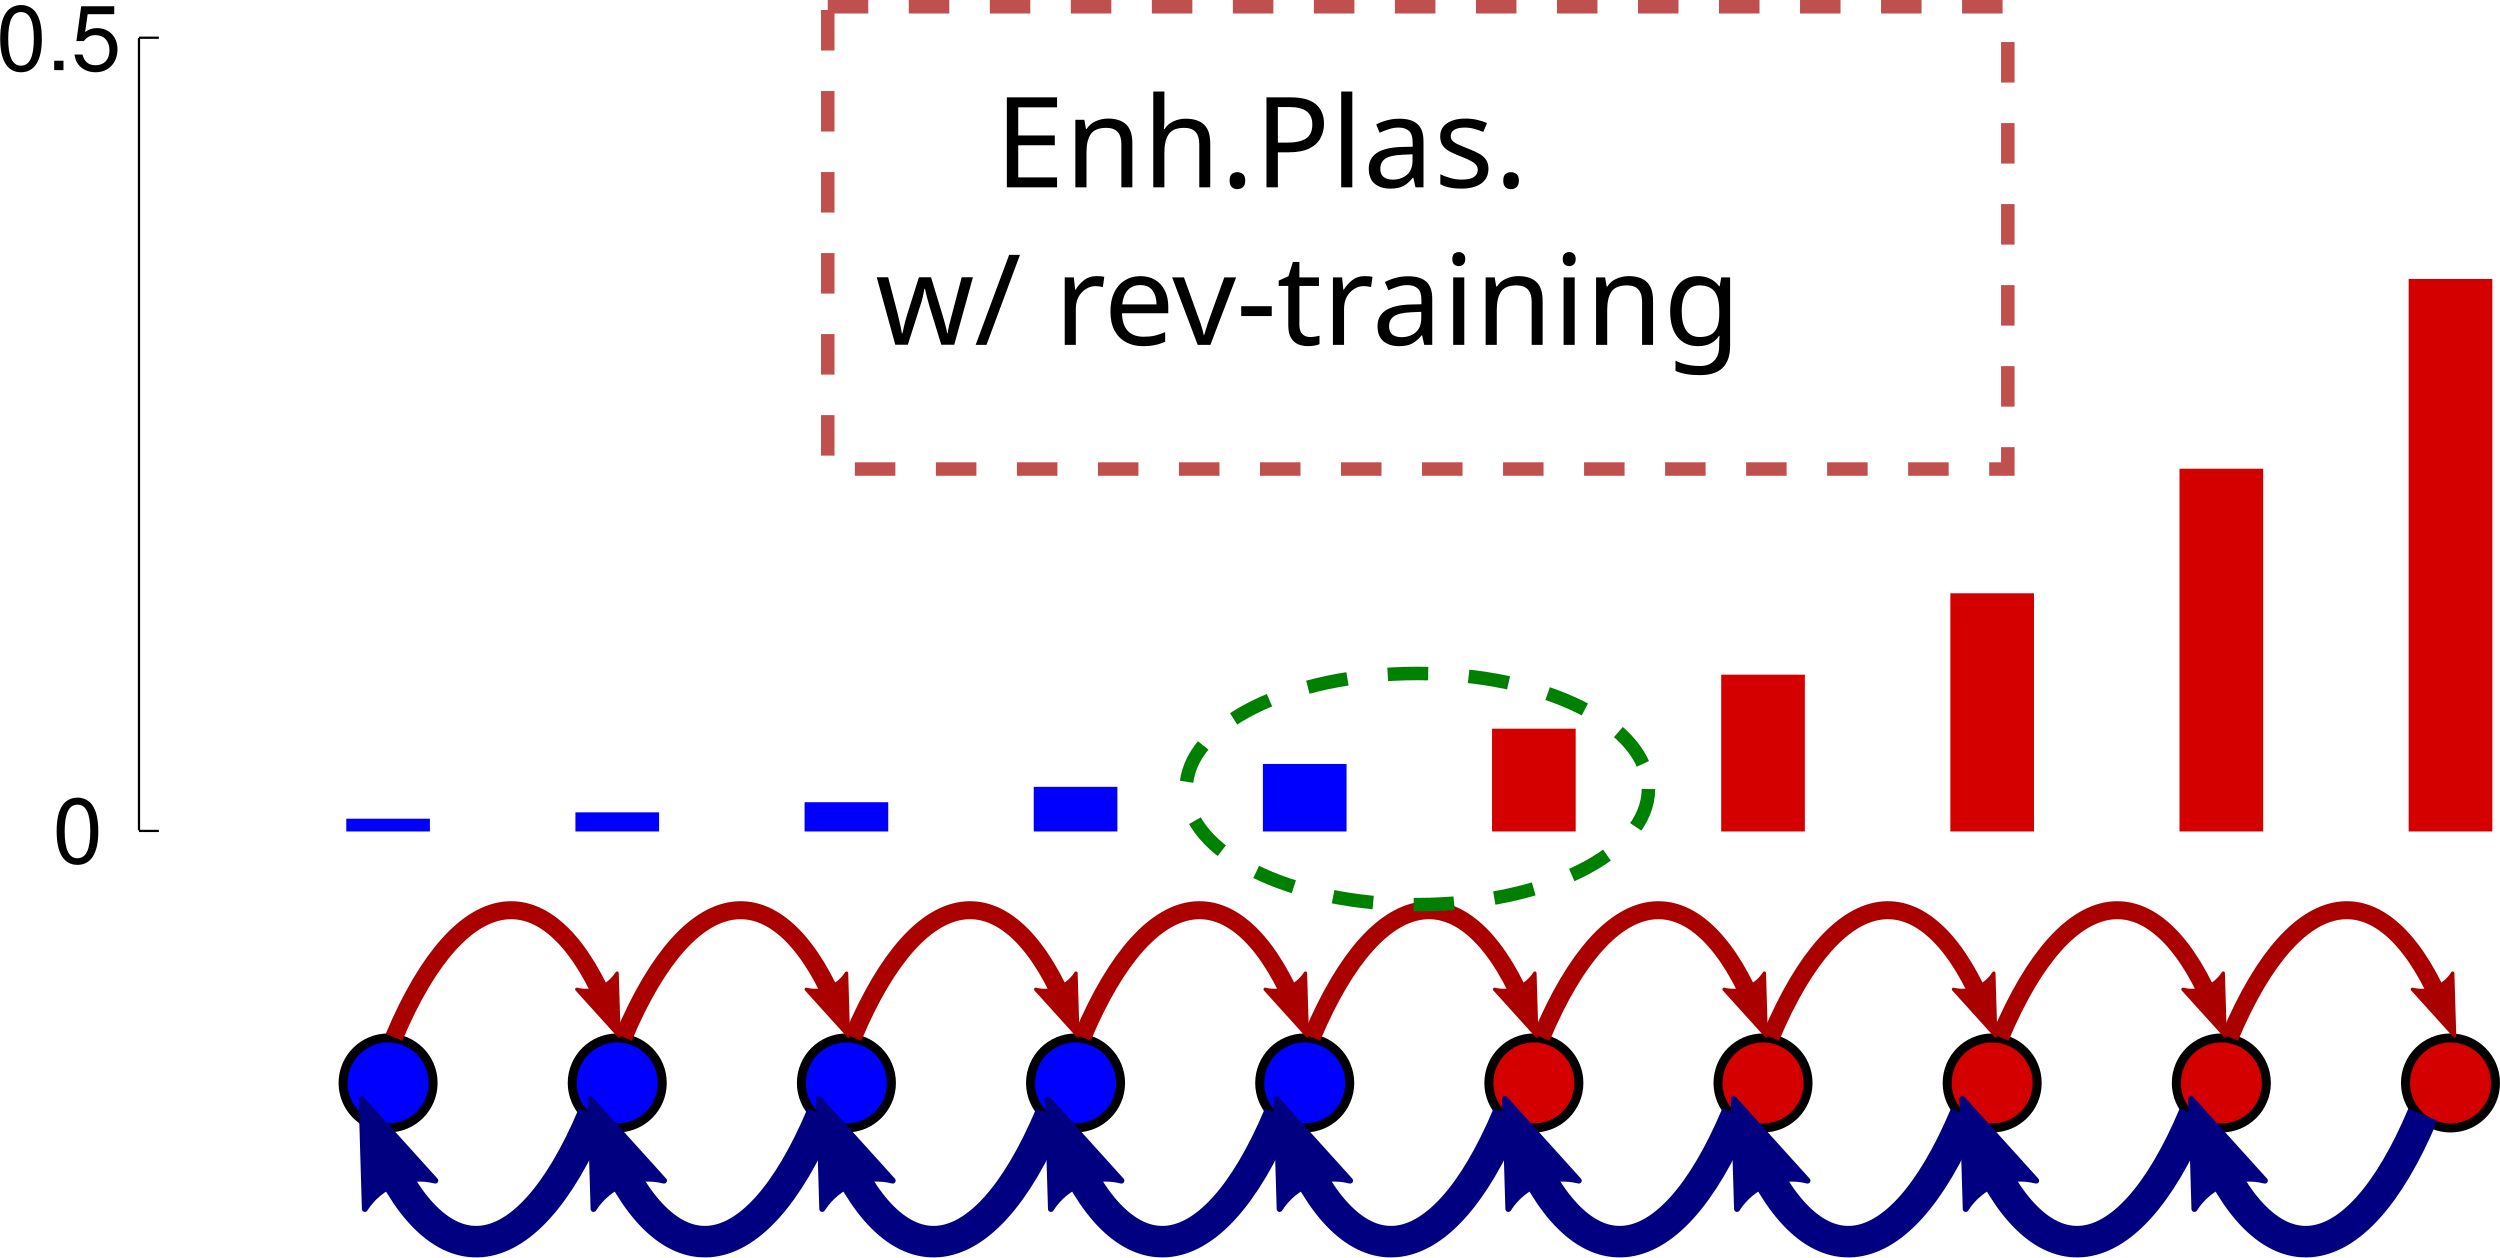
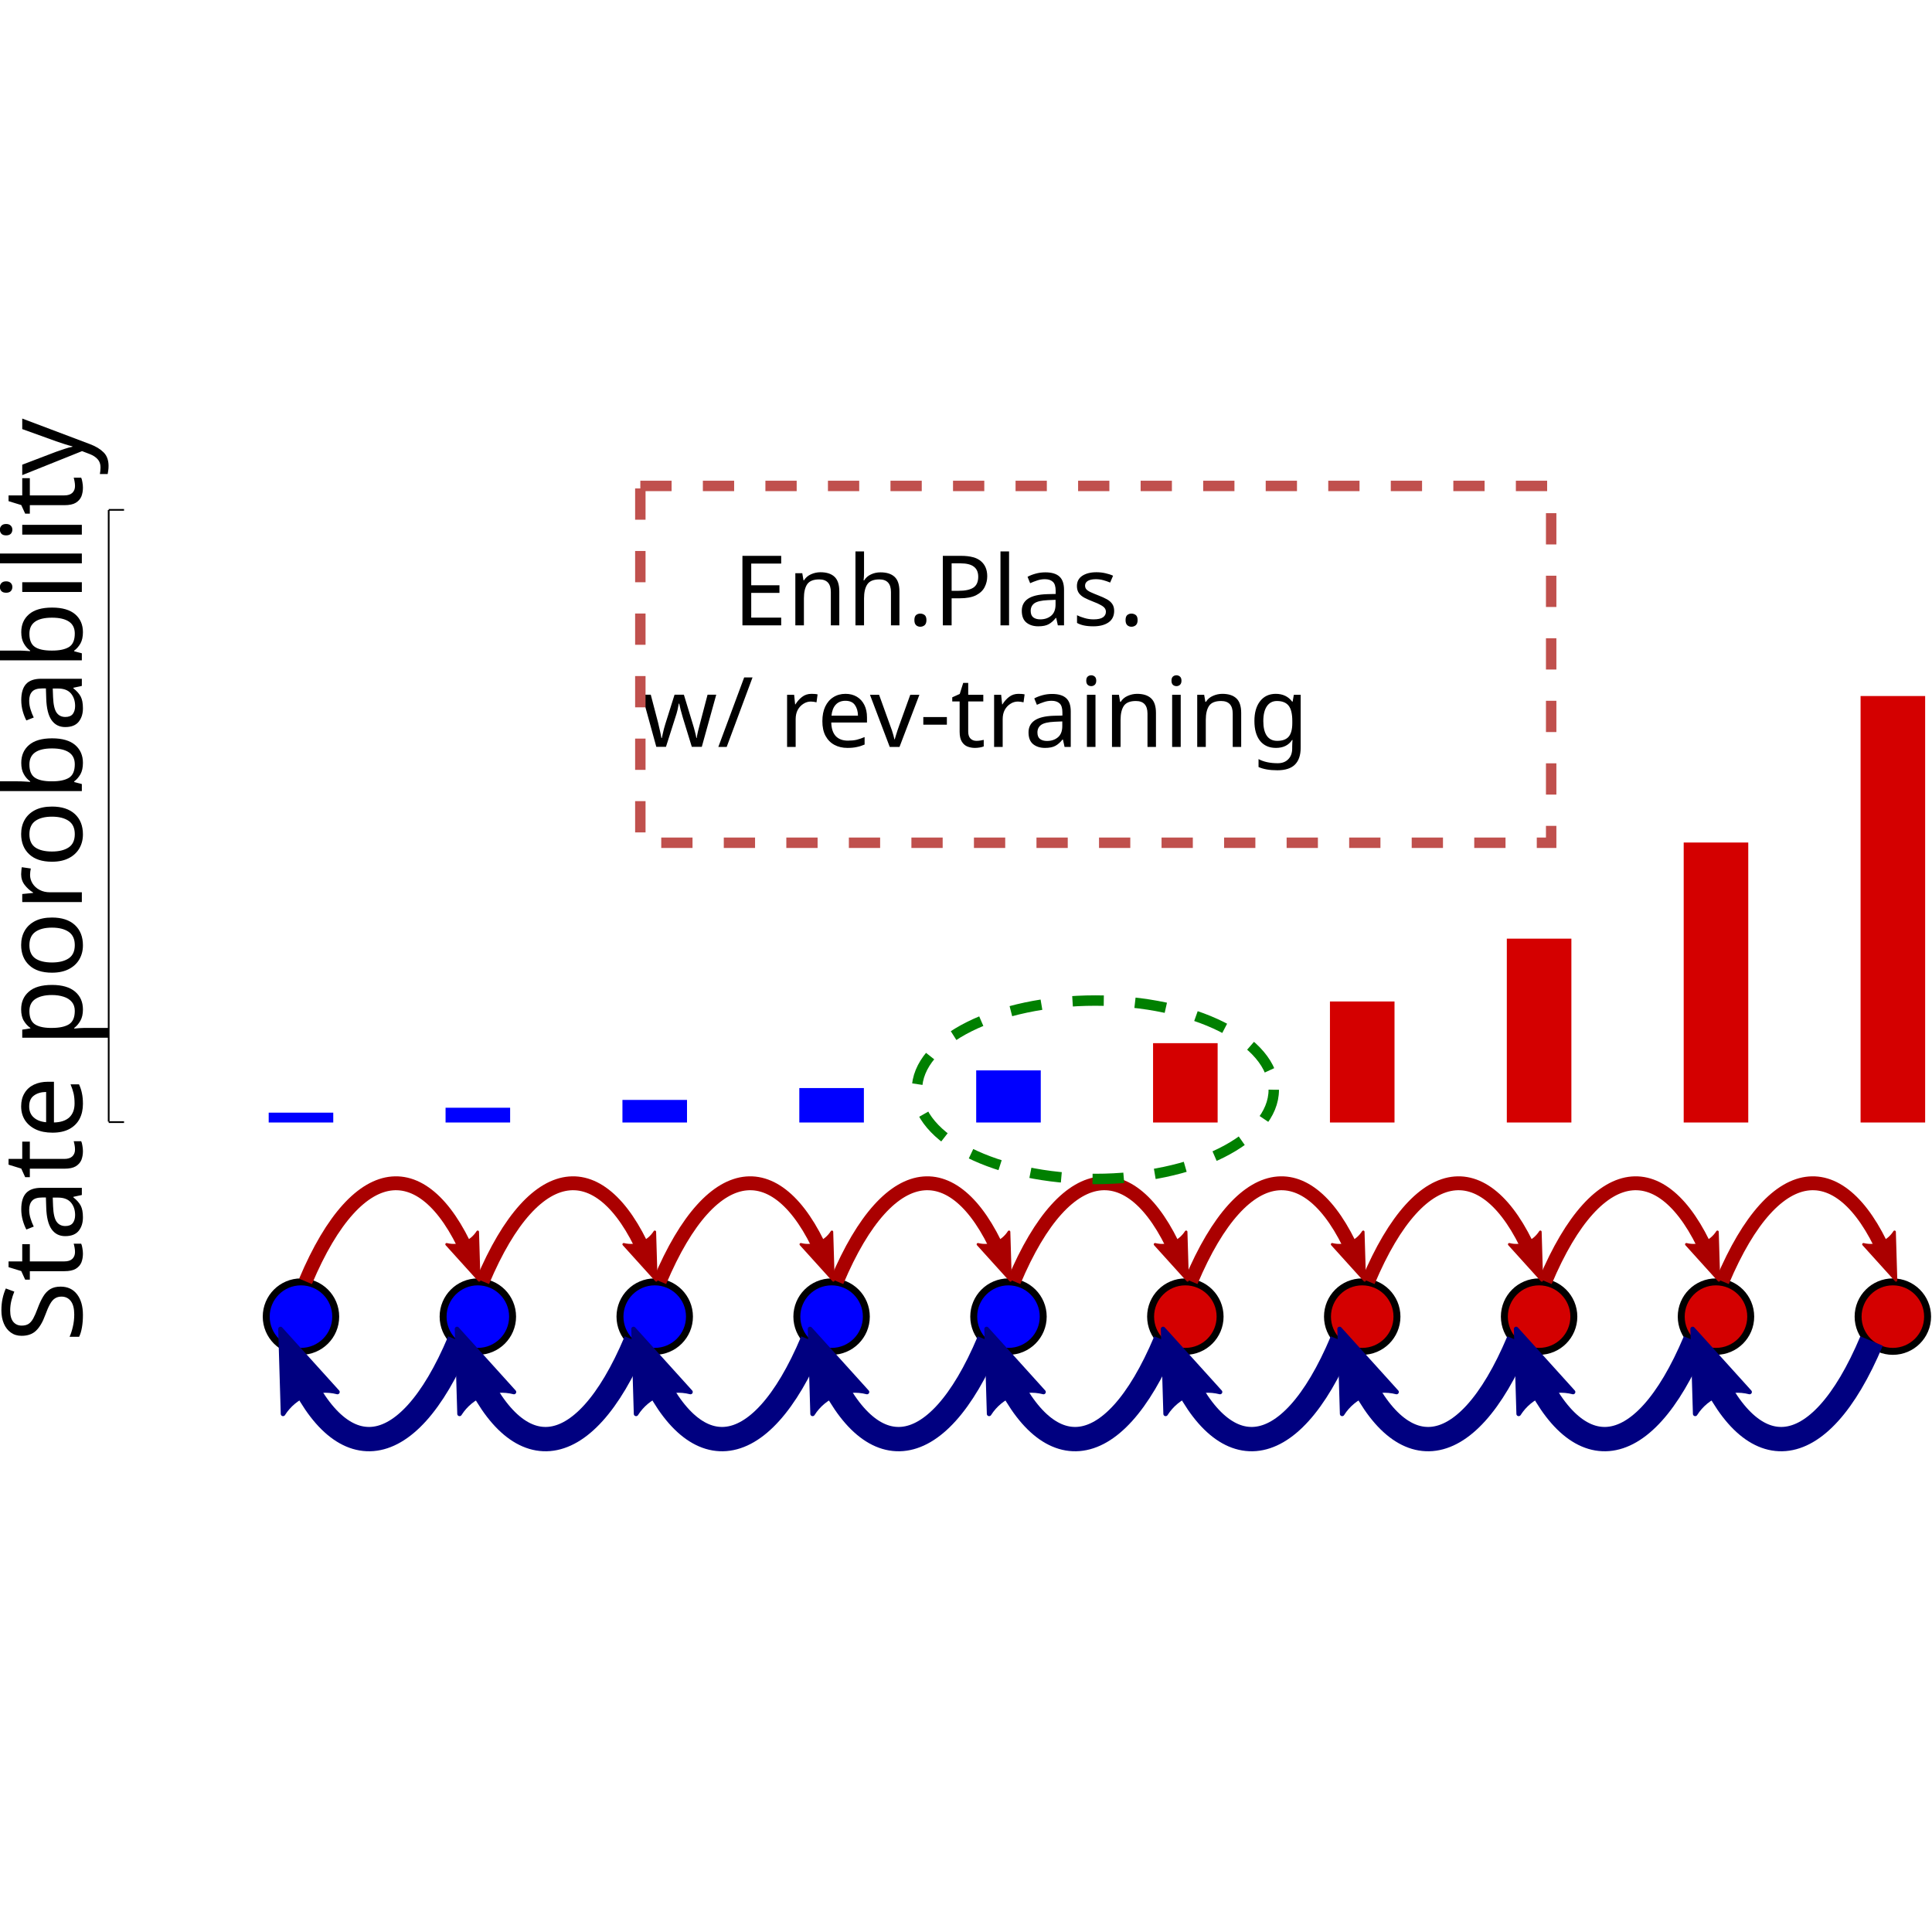
- <svg xmlns="http://www.w3.org/2000/svg" width="277.7" height="139.674" id="svg2" version="1.1">
+ <svg xmlns="http://www.w3.org/2000/svg" width="278.038" height="278.038" id="svg2" version="1.1">
  <defs id="defs4">
    <marker orient="auto" refY="0" refX="0" id="Arrow2Send" style="overflow:visible">
      <path id="path4544" style="font-size:12px;fill-rule:evenodd;stroke-width:0.625;stroke-linejoin:round" d="M 8.719,4.034 -2.207,0.016 8.719,-4.002 c -1.745,2.372 -1.735,5.617 -6e-7,8.035 z" transform="matrix(-0.3,0,0,-0.3,0.69,0)" />
    </marker>
    <marker orient="auto" refY="0" refX="0" id="Arrow2Sstart" style="overflow:visible">
      <path id="path4541" style="font-size:12px;fill-rule:evenodd;stroke-width:0.625;stroke-linejoin:round" d="M 8.719,4.034 -2.207,0.016 8.719,-4.002 c -1.745,2.372 -1.735,5.617 -6e-7,8.035 z" transform="matrix(0.3,0,0,0.3,-0.69,0)" />
    </marker>
    <marker orient="auto" refY="0" refX="0" id="Arrow2Send-4" style="overflow:visible">
      <path id="path4544-5" style="font-size:12px;fill-rule:evenodd;stroke-width:0.625;stroke-linejoin:round" d="M 8.719,4.034 -2.207,0.016 8.719,-4.002 c -1.745,2.372 -1.735,5.617 -6e-7,8.035 z" transform="matrix(-0.3,0,0,-0.3,0.69,0)" />
    </marker>
    <marker orient="auto" refY="0" refX="0" id="Arrow2Send-3" style="overflow:visible">
      <path id="path4544-52" style="font-size:12px;fill-rule:evenodd;stroke-width:0.625;stroke-linejoin:round" d="M 8.719,4.034 -2.207,0.016 8.719,-4.002 c -1.745,2.372 -1.735,5.617 -6e-7,8.035 z" transform="matrix(-0.3,0,0,-0.3,0.69,0)" />
    </marker>
    <marker orient="auto" refY="0" refX="0" id="Arrow2Send-9" style="overflow:visible">
      <path id="path4544-4" style="font-size:12px;fill-rule:evenodd;stroke-width:0.625;stroke-linejoin:round" d="M 8.719,4.034 -2.207,0.016 8.719,-4.002 c -1.745,2.372 -1.735,5.617 -6e-7,8.035 z" transform="matrix(-0.3,0,0,-0.3,0.69,0)" />
    </marker>
    <marker orient="auto" refY="0" refX="0" id="Arrow2Send-0" style="overflow:visible">
      <path id="path4544-59" style="font-size:12px;fill-rule:evenodd;stroke-width:0.625;stroke-linejoin:round" d="M 8.719,4.034 -2.207,0.016 8.719,-4.002 c -1.745,2.372 -1.735,5.617 -6e-7,8.035 z" transform="matrix(-0.3,0,0,-0.3,0.69,0)" />
    </marker>
    <marker orient="auto" refY="0" refX="0" id="Arrow2Send-6" style="overflow:visible">
      <path id="path4544-594" style="font-size:12px;fill-rule:evenodd;stroke-width:0.625;stroke-linejoin:round" d="M 8.719,4.034 -2.207,0.016 8.719,-4.002 c -1.745,2.372 -1.735,5.617 -6e-7,8.035 z" transform="matrix(-0.3,0,0,-0.3,0.69,0)" />
    </marker>
    <marker orient="auto" refY="0" refX="0" id="Arrow2Send-43" style="overflow:visible">
      <path id="path4544-54" style="font-size:12px;fill-rule:evenodd;stroke-width:0.625;stroke-linejoin:round" d="M 8.719,4.034 -2.207,0.016 8.719,-4.002 c -1.745,2.372 -1.735,5.617 -6e-7,8.035 z" transform="matrix(-0.3,0,0,-0.3,0.69,0)" />
    </marker>
    <marker orient="auto" refY="0" refX="0" id="Arrow2Send-41" style="overflow:visible">
      <path id="path4544-6" style="font-size:12px;fill-rule:evenodd;stroke-width:0.625;stroke-linejoin:round" d="M 8.719,4.034 -2.207,0.016 8.719,-4.002 c -1.745,2.372 -1.735,5.617 -6e-7,8.035 z" transform="matrix(-0.3,0,0,-0.3,0.69,0)" />
    </marker>
    <marker orient="auto" refY="0" refX="0" id="Arrow2Send-1" style="overflow:visible">
      <path id="path4544-58" style="font-size:12px;fill-rule:evenodd;stroke-width:0.625;stroke-linejoin:round" d="M 8.719,4.034 -2.207,0.016 8.719,-4.002 c -1.745,2.372 -1.735,5.617 -6e-7,8.035 z" transform="matrix(-0.3,0,0,-0.3,0.69,0)" />
    </marker>
    <marker orient="auto" refY="0" refX="0" id="Arrow2Send-01" style="overflow:visible">
      <path id="path4544-40" style="font-size:12px;fill-rule:evenodd;stroke-width:0.625;stroke-linejoin:round" d="M 8.719,4.034 -2.207,0.016 8.719,-4.002 c -1.745,2.372 -1.735,5.617 -6e-7,8.035 z" transform="matrix(-0.3,0,0,-0.3,0.69,0)" />
    </marker>
    <marker orient="auto" refY="0" refX="0" id="Arrow2Send-91" style="overflow:visible">
      <path id="path4544-7" style="font-size:12px;fill-rule:evenodd;stroke-width:0.625;stroke-linejoin:round" d="M 8.719,4.034 -2.207,0.016 8.719,-4.002 c -1.745,2.372 -1.735,5.617 -6e-7,8.035 z" transform="matrix(-0.3,0,0,-0.3,0.69,0)" />
    </marker>
    <marker orient="auto" refY="0" refX="0" id="Arrow2Send-96" style="overflow:visible">
      <path id="path4544-8" style="font-size:12px;fill-rule:evenodd;stroke-width:0.625;stroke-linejoin:round" d="M 8.719,4.034 -2.207,0.016 8.719,-4.002 c -1.745,2.372 -1.735,5.617 -6e-7,8.035 z" transform="matrix(-0.3,0,0,-0.3,0.69,0)" />
    </marker>
    <marker orient="auto" refY="0" refX="0" id="Arrow2Send-30" style="overflow:visible">
      <path id="path4544-2" style="font-size:12px;fill-rule:evenodd;stroke-width:0.625;stroke-linejoin:round" d="M 8.719,4.034 -2.207,0.016 8.719,-4.002 c -1.745,2.372 -1.735,5.617 -6e-7,8.035 z" transform="matrix(-0.3,0,0,-0.3,0.69,0)" />
    </marker>
    <marker orient="auto" refY="0" refX="0" id="Arrow2Send-92" style="overflow:visible">
      <path id="path4544-24" style="font-size:12px;fill-rule:evenodd;stroke-width:0.625;stroke-linejoin:round" d="M 8.719,4.034 -2.207,0.016 8.719,-4.002 c -1.745,2.372 -1.735,5.617 -6e-7,8.035 z" transform="matrix(-0.3,0,0,-0.3,0.69,0)" />
    </marker>
    <marker orient="auto" refY="0" refX="0" id="Arrow2Send-8" style="overflow:visible">
      <path id="path4544-72" style="font-size:12px;fill-rule:evenodd;stroke-width:0.625;stroke-linejoin:round" d="M 8.719,4.034 -2.207,0.016 8.719,-4.002 c -1.745,2.372 -1.735,5.617 -6e-7,8.035 z" transform="matrix(-0.3,0,0,-0.3,0.69,0)" />
    </marker>
    <marker orient="auto" refY="0" refX="0" id="Arrow2Send-34" style="overflow:visible">
      <path id="path4544-3" style="font-size:12px;fill-rule:evenodd;stroke-width:0.625;stroke-linejoin:round" d="M 8.719,4.034 -2.207,0.016 8.719,-4.002 c -1.745,2.372 -1.735,5.617 -6e-7,8.035 z" transform="matrix(-0.3,0,0,-0.3,0.69,0)" />
    </marker>
    <marker orient="auto" refY="0" refX="0" id="Arrow2Send-32" style="overflow:visible">
      <path id="path4544-76" style="font-size:12px;fill-rule:evenodd;stroke-width:0.625;stroke-linejoin:round" d="M 8.719,4.034 -2.207,0.016 8.719,-4.002 c -1.745,2.372 -1.735,5.617 -6e-7,8.035 z" transform="matrix(-0.3,0,0,-0.3,0.69,0)" />
    </marker>
    <marker orient="auto" refY="0" refX="0" id="Arrow2Send-36" style="overflow:visible">
      <path id="path4544-9" style="font-size:12px;fill-rule:evenodd;stroke-width:0.625;stroke-linejoin:round" d="M 8.719,4.034 -2.207,0.016 8.719,-4.002 c -1.745,2.372 -1.735,5.617 -6e-7,8.035 z" transform="matrix(-0.3,0,0,-0.3,0.69,0)" />
    </marker>
    <marker orient="auto" refY="0" refX="0" id="Arrow2Send-33" style="overflow:visible">
      <path id="path4544-0" style="font-size:12px;fill-rule:evenodd;stroke-width:0.625;stroke-linejoin:round" d="M 8.719,4.034 -2.207,0.016 8.719,-4.002 c -1.745,2.372 -1.735,5.617 -6e-7,8.035 z" transform="matrix(-0.3,0,0,-0.3,0.69,0)" />
    </marker>
    <marker orient="auto" refY="0" refX="0" id="Arrow2SendM" style="overflow:visible">
      <path id="path3097" style="font-size:12px;fill:#aa0000;fill-rule:evenodd;stroke:#aa0000;stroke-width:0.625;stroke-linejoin:round" d="M 8.719,4.034 -2.207,0.016 8.719,-4.002 c -1.745,2.372 -1.735,5.617 -6e-7,8.035 z" transform="matrix(-0.3,0,0,-0.3,0.69,0)" />
    </marker>
    <marker orient="auto" refY="0" refX="0" id="Arrow2Sendg" style="overflow:visible">
      <path id="path3100" style="font-size:12px;fill:#aa0000;fill-rule:evenodd;stroke:#aa0000;stroke-width:0.625;stroke-linejoin:round" d="M 8.719,4.034 -2.207,0.016 8.719,-4.002 c -1.745,2.372 -1.735,5.617 -6e-7,8.035 z" transform="matrix(-0.3,0,0,-0.3,0.69,0)" />
    </marker>
    <marker orient="auto" refY="0" refX="0" id="Arrow2Send3" style="overflow:visible">
      <path id="path3103" style="font-size:12px;fill:#aa0000;fill-rule:evenodd;stroke:#aa0000;stroke-width:0.625;stroke-linejoin:round" d="M 8.719,4.034 -2.207,0.016 8.719,-4.002 c -1.745,2.372 -1.735,5.617 -6e-7,8.035 z" transform="matrix(-0.3,0,0,-0.3,0.69,0)" />
    </marker>
    <marker orient="auto" refY="0" refX="0" id="Arrow2Sends" style="overflow:visible">
      <path id="path3106" style="font-size:12px;fill:#aa0000;fill-rule:evenodd;stroke:#aa0000;stroke-width:0.625;stroke-linejoin:round" d="M 8.719,4.034 -2.207,0.016 8.719,-4.002 c -1.745,2.372 -1.735,5.617 -6e-7,8.035 z" transform="matrix(-0.3,0,0,-0.3,0.69,0)" />
    </marker>
    <marker orient="auto" refY="0" refX="0" id="Arrow2Sendz" style="overflow:visible">
      <path id="path3109" style="font-size:12px;fill:#aa0000;fill-rule:evenodd;stroke:#aa0000;stroke-width:0.625;stroke-linejoin:round" d="M 8.719,4.034 -2.207,0.016 8.719,-4.002 c -1.745,2.372 -1.735,5.617 -6e-7,8.035 z" transform="matrix(-0.3,0,0,-0.3,0.69,0)" />
    </marker>
    <marker orient="auto" refY="0" refX="0" id="Arrow2SendI" style="overflow:visible">
      <path id="path3112" style="font-size:12px;fill:#aa0000;fill-rule:evenodd;stroke:#aa0000;stroke-width:0.625;stroke-linejoin:round" d="M 8.719,4.034 -2.207,0.016 8.719,-4.002 c -1.745,2.372 -1.735,5.617 -6e-7,8.035 z" transform="matrix(-0.3,0,0,-0.3,0.69,0)" />
    </marker>
    <marker orient="auto" refY="0" refX="0" id="Arrow2Send7" style="overflow:visible">
      <path id="path3115" style="font-size:12px;fill:#aa0000;fill-rule:evenodd;stroke:#aa0000;stroke-width:0.625;stroke-linejoin:round" d="M 8.719,4.034 -2.207,0.016 8.719,-4.002 c -1.745,2.372 -1.735,5.617 -6e-7,8.035 z" transform="matrix(-0.3,0,0,-0.3,0.69,0)" />
    </marker>
    <marker orient="auto" refY="0" refX="0" id="Arrow2SendG" style="overflow:visible">
      <path id="path3118" style="font-size:12px;fill:#aa0000;fill-rule:evenodd;stroke:#aa0000;stroke-width:0.625;stroke-linejoin:round" d="M 8.719,4.034 -2.207,0.016 8.719,-4.002 c -1.745,2.372 -1.735,5.617 -6e-7,8.035 z" transform="matrix(-0.3,0,0,-0.3,0.69,0)" />
    </marker>
    <marker orient="auto" refY="0" refX="0" id="Arrow2SendJ" style="overflow:visible">
      <path id="path3121" style="font-size:12px;fill:#aa0000;fill-rule:evenodd;stroke:#aa0000;stroke-width:0.625;stroke-linejoin:round" d="M 8.719,4.034 -2.207,0.016 8.719,-4.002 c -1.745,2.372 -1.735,5.617 -6e-7,8.035 z" transform="matrix(-0.3,0,0,-0.3,0.69,0)" />
    </marker>
    <marker orient="auto" refY="0" refX="0" id="Arrow2Sendzk" style="overflow:visible">
      <path id="path3315" style="font-size:12px;fill:#000080;fill-rule:evenodd;stroke:#000080;stroke-width:0.625;stroke-linejoin:round" d="M 8.719,4.034 -2.207,0.016 8.719,-4.002 c -1.745,2.372 -1.735,5.617 -6e-7,8.035 z" transform="matrix(-0.3,0,0,-0.3,0.69,0)" />
    </marker>
    <marker orient="auto" refY="0" refX="0" id="Arrow2SendD" style="overflow:visible">
      <path id="path3318" style="font-size:12px;fill:#000080;fill-rule:evenodd;stroke:#000080;stroke-width:0.625;stroke-linejoin:round" d="M 8.719,4.034 -2.207,0.016 8.719,-4.002 c -1.745,2.372 -1.735,5.617 -6e-7,8.035 z" transform="matrix(-0.3,0,0,-0.3,0.69,0)" />
    </marker>
    <marker orient="auto" refY="0" refX="0" id="Arrow2SendO" style="overflow:visible">
      <path id="path3321" style="font-size:12px;fill:#000080;fill-rule:evenodd;stroke:#000080;stroke-width:0.625;stroke-linejoin:round" d="M 8.719,4.034 -2.207,0.016 8.719,-4.002 c -1.745,2.372 -1.735,5.617 -6e-7,8.035 z" transform="matrix(-0.3,0,0,-0.3,0.69,0)" />
    </marker>
    <marker orient="auto" refY="0" refX="0" id="Arrow2Sendu" style="overflow:visible">
      <path id="path3324" style="font-size:12px;fill:#000080;fill-rule:evenodd;stroke:#000080;stroke-width:0.625;stroke-linejoin:round" d="M 8.719,4.034 -2.207,0.016 8.719,-4.002 c -1.745,2.372 -1.735,5.617 -6e-7,8.035 z" transform="matrix(-0.3,0,0,-0.3,0.69,0)" />
    </marker>
    <marker orient="auto" refY="0" refX="0" id="Arrow2Sendd" style="overflow:visible">
      <path id="path3327" style="font-size:12px;fill:#000080;fill-rule:evenodd;stroke:#000080;stroke-width:0.625;stroke-linejoin:round" d="M 8.719,4.034 -2.207,0.016 8.719,-4.002 c -1.745,2.372 -1.735,5.617 -6e-7,8.035 z" transform="matrix(-0.3,0,0,-0.3,0.69,0)" />
    </marker>
    <marker orient="auto" refY="0" refX="0" id="Arrow2Send9" style="overflow:visible">
      <path id="path3330" style="font-size:12px;fill:#000080;fill-rule:evenodd;stroke:#000080;stroke-width:0.625;stroke-linejoin:round" d="M 8.719,4.034 -2.207,0.016 8.719,-4.002 c -1.745,2.372 -1.735,5.617 -6e-7,8.035 z" transform="matrix(-0.3,0,0,-0.3,0.69,0)" />
    </marker>
    <marker orient="auto" refY="0" refX="0" id="Arrow2SendI1" style="overflow:visible">
      <path id="path3333" style="font-size:12px;fill:#000080;fill-rule:evenodd;stroke:#000080;stroke-width:0.625;stroke-linejoin:round" d="M 8.719,4.034 -2.207,0.016 8.719,-4.002 c -1.745,2.372 -1.735,5.617 -6e-7,8.035 z" transform="matrix(-0.3,0,0,-0.3,0.69,0)" />
    </marker>
    <marker orient="auto" refY="0" refX="0" id="Arrow2Senda" style="overflow:visible">
      <path id="path3336" style="font-size:12px;fill:#000080;fill-rule:evenodd;stroke:#000080;stroke-width:0.625;stroke-linejoin:round" d="M 8.719,4.034 -2.207,0.016 8.719,-4.002 c -1.745,2.372 -1.735,5.617 -6e-7,8.035 z" transform="matrix(-0.3,0,0,-0.3,0.69,0)" />
    </marker>
    <marker orient="auto" refY="0" refX="0" id="Arrow2SendaN" style="overflow:visible">
      <path id="path3339" style="font-size:12px;fill:#000080;fill-rule:evenodd;stroke:#000080;stroke-width:0.625;stroke-linejoin:round" d="M 8.719,4.034 -2.207,0.016 8.719,-4.002 c -1.745,2.372 -1.735,5.617 -6e-7,8.035 z" transform="matrix(-0.3,0,0,-0.3,0.69,0)" />
    </marker>
    <marker orient="auto" refY="0" refX="0" id="Arrow2Send-33Jk" style="overflow:visible">
      <path id="path5285" style="font-size:12px;fill:#008000;fill-rule:evenodd;stroke:#008000;stroke-width:0.625;stroke-linejoin:round" d="M 8.719,4.034 -2.207,0.016 8.719,-4.002 c -1.745,2.372 -1.735,5.617 -6e-7,8.035 z" transform="matrix(-0.3,0,0,-0.3,0.69,0)" />
    </marker>
    <marker orient="auto" refY="0" refX="0" id="Arrow2Send-33V0" style="overflow:visible">
      <path id="path5294" style="font-size:12px;fill:#008000;fill-rule:evenodd;stroke:#008000;stroke-width:0.625;stroke-linejoin:round" d="M 8.719,4.034 -2.207,0.016 8.719,-4.002 c -1.745,2.372 -1.735,5.617 -6e-7,8.035 z" transform="matrix(-0.3,0,0,-0.3,0.69,0)" />
    </marker>
    <marker orient="auto" refY="0" refX="0" id="Arrow2Send-33d2" style="overflow:visible">
      <path id="path5288" style="font-size:12px;fill:#008000;fill-rule:evenodd;stroke:#008000;stroke-width:0.625;stroke-linejoin:round" d="M 8.719,4.034 -2.207,0.016 8.719,-4.002 c -1.745,2.372 -1.735,5.617 -6e-7,8.035 z" transform="matrix(-0.3,0,0,-0.3,0.69,0)" />
    </marker>
    <marker orient="auto" refY="0" refX="0" id="Arrow2Send-337r" style="overflow:visible">
      <path id="path5291" style="font-size:12px;fill:#008000;fill-rule:evenodd;stroke:#008000;stroke-width:0.625;stroke-linejoin:round" d="M 8.719,4.034 -2.207,0.016 8.719,-4.002 c -1.745,2.372 -1.735,5.617 -6e-7,8.035 z" transform="matrix(-0.3,0,0,-0.3,0.69,0)" />
    </marker>
  </defs>
-   <g id="layer1" transform="translate(-99.48812,-320.6381)">
-     <path transform="matrix(-1,0,0,1,556.6883,93.57143)" style="fill:#d40000;stroke:#000000;stroke-width:1;stroke-linecap:round;stroke-linejoin:round;stroke-miterlimit:4;stroke-dasharray:none;stroke-dashoffset:0" id="path2994-3-2-1" d="m 190,347.362 c 0,2.761 -2.239,5 -5,5 -2.761,0 -5,-2.239 -5,-5 0,-2.761 2.239,-5 5,-5 2.761,0 5,2.239 5,5 z" />
-     <path transform="matrix(-1,0,0,1,531.2338,93.57143)" style="fill:#d40000;stroke:#000000;stroke-width:1;stroke-linecap:round;stroke-linejoin:round;stroke-miterlimit:4;stroke-dasharray:none;stroke-dashoffset:0" id="path2994-3-2-7" d="m 190,347.362 c 0,2.761 -2.239,5 -5,5 -2.761,0 -5,-2.239 -5,-5 0,-2.761 2.239,-5 5,-5 2.761,0 5,2.239 5,5 z" />
-     <path transform="matrix(-1,0,0,1,480.3247,93.57143)" style="fill:#d40000;stroke:#000000;stroke-width:1;stroke-linecap:round;stroke-linejoin:round;stroke-miterlimit:4;stroke-dasharray:none;stroke-dashoffset:0" id="path2994-3-2-4" d="m 190,347.362 c 0,2.761 -2.239,5 -5,5 -2.761,0 -5,-2.239 -5,-5 0,-2.761 2.239,-5 5,-5 2.761,0 5,2.239 5,5 z" />
-     <path transform="matrix(-1,0,0,1,505.7792,93.57143)" style="fill:#d40000;stroke:#000000;stroke-width:1;stroke-linecap:round;stroke-linejoin:round;stroke-miterlimit:4;stroke-dasharray:none;stroke-dashoffset:0" id="path2994-3-2-0" d="m 190,347.362 c 0,2.761 -2.239,5 -5,5 -2.761,0 -5,-2.239 -5,-5 0,-2.761 2.239,-5 5,-5 2.761,0 5,2.239 5,5 z" />
-     <path transform="matrix(-1,0,0,1,454.8701,93.57143)" style="fill:#d40000;stroke:#000000;stroke-width:1;stroke-linecap:round;stroke-linejoin:round;stroke-miterlimit:4;stroke-dasharray:none;stroke-dashoffset:0" id="path2994-3-2-9" d="m 190,347.362 c 0,2.761 -2.239,5 -5,5 -2.761,0 -5,-2.239 -5,-5 0,-2.761 2.239,-5 5,-5 2.761,0 5,2.239 5,5 z" />
-     <path transform="matrix(-1,0,0,1,327.5974,93.57143)" style="fill:#0000ff;stroke:#000000;stroke-width:1;stroke-linecap:round;stroke-linejoin:round;stroke-miterlimit:4;stroke-dasharray:none;stroke-dashoffset:0" id="path2994-4" d="m 190,347.362 c 0,2.761 -2.239,5 -5,5 -2.761,0 -5,-2.239 -5,-5 0,-2.761 2.239,-5 5,-5 2.761,0 5,2.239 5,5 z" />
-     <path transform="matrix(-1,0,0,1,353.0519,93.57143)" style="fill:#0000ff;stroke:#000000;stroke-width:1;stroke-linecap:round;stroke-linejoin:round;stroke-miterlimit:4;stroke-dasharray:none;stroke-dashoffset:0" id="path2994-8" d="m 190,347.362 c 0,2.761 -2.239,5 -5,5 -2.761,0 -5,-2.239 -5,-5 0,-2.761 2.239,-5 5,-5 2.761,0 5,2.239 5,5 z" />
-     <path transform="matrix(-1,0,0,1,378.5065,93.57143)" style="fill:#0000ff;stroke:#000000;stroke-width:1;stroke-linecap:round;stroke-linejoin:round;stroke-miterlimit:4;stroke-dasharray:none;stroke-dashoffset:0" id="path2994-82" d="m 190,347.362 c 0,2.761 -2.239,5 -5,5 -2.761,0 -5,-2.239 -5,-5 0,-2.761 2.239,-5 5,-5 2.761,0 5,2.239 5,5 z" />
-     <path transform="matrix(-1,0,0,1,403.961,93.57143)" style="fill:#0000ff;stroke:#000000;stroke-width:1;stroke-linecap:round;stroke-linejoin:round;stroke-miterlimit:4;stroke-dasharray:none;stroke-dashoffset:0" id="path2994-45" d="m 190,347.362 c 0,2.761 -2.239,5 -5,5 -2.761,0 -5,-2.239 -5,-5 0,-2.761 2.239,-5 5,-5 2.761,0 5,2.239 5,5 z" />
-     <path transform="matrix(-1,0,0,1,429.4156,93.57143)" style="fill:#0000ff;stroke:#000000;stroke-width:1;stroke-linecap:round;stroke-linejoin:round;stroke-miterlimit:4;stroke-dasharray:none;stroke-dashoffset:0" id="path2994-5" d="m 190,347.362 c 0,2.761 -2.239,5 -5,5 -2.761,0 -5,-2.239 -5,-5 0,-2.761 2.239,-5 5,-5 2.761,0 5,2.239 5,5 z" />
-     <path style="fill:none;stroke:#aa0000;stroke-width:2;stroke-linecap:butt;stroke-linejoin:miter;stroke-miterlimit:4;stroke-opacity:1;stroke-dasharray:none;marker-end:url(#Arrow2Sendz)" d="m 143.256,435.86 c 7.696,-18.279 17.625,-18.423 23.968,-2.651" id="path5894-5" />
-     <path style="fill:none;stroke:#aa0000;stroke-width:2;stroke-linecap:butt;stroke-linejoin:miter;stroke-miterlimit:4;stroke-opacity:1;stroke-dasharray:none;marker-end:url(#Arrow2Sends)" d="m 347.157,435.86 c 7.696,-18.279 17.625,-18.423 23.968,-2.651" id="path5894-5-4" />
-     <path style="fill:none;stroke:#aa0000;stroke-width:2;stroke-linecap:butt;stroke-linejoin:miter;stroke-miterlimit:4;stroke-opacity:1;stroke-dasharray:none;marker-end:url(#Arrow2Sendg)" d="m 321.669,435.86 c 7.696,-18.279 17.625,-18.423 23.968,-2.651" id="path5894-5-9" />
-     <path style="fill:none;stroke:#aa0000;stroke-width:2;stroke-linecap:butt;stroke-linejoin:miter;stroke-miterlimit:4;stroke-opacity:1;stroke-dasharray:none;marker-end:url(#Arrow2SendJ)" d="m 296.182,435.86 c 7.696,-18.279 17.625,-18.423 23.968,-2.651" id="path5894-5-93" />
-     <path style="fill:none;stroke:#aa0000;stroke-width:2;stroke-linecap:butt;stroke-linejoin:miter;stroke-miterlimit:4;stroke-opacity:1;stroke-dasharray:none;marker-end:url(#Arrow2SendG)" d="m 270.694,435.86 c 7.696,-18.279 17.625,-18.423 23.968,-2.651" id="path5894-5-48" />
-     <path style="fill:none;stroke:#aa0000;stroke-width:2;stroke-linecap:butt;stroke-linejoin:miter;stroke-miterlimit:4;stroke-opacity:1;stroke-dasharray:none;marker-end:url(#Arrow2SendM)" d="m 245.206,435.86 c 7.696,-18.279 17.625,-18.423 23.968,-2.651" id="path5894-5-8" />
-     <path style="fill:none;stroke:#aa0000;stroke-width:2;stroke-linecap:butt;stroke-linejoin:miter;stroke-miterlimit:4;stroke-opacity:1;stroke-dasharray:none;marker-end:url(#Arrow2Send3)" d="m 219.719,435.86 c 7.696,-18.279 17.625,-18.423 23.968,-2.651" id="path5894-5-2" />
-     <path style="fill:none;stroke:#aa0000;stroke-width:2;stroke-linecap:butt;stroke-linejoin:miter;stroke-miterlimit:4;stroke-opacity:1;stroke-dasharray:none;marker-end:url(#Arrow2SendI)" d="m 194.231,435.86 c 7.696,-18.279 17.625,-18.423 23.968,-2.651" id="path5894-5-98" />
-     <path style="fill:none;stroke:#aa0000;stroke-width:2;stroke-linecap:butt;stroke-linejoin:miter;stroke-miterlimit:4;stroke-opacity:1;stroke-dasharray:none;marker-end:url(#Arrow2Send7)" d="m 168.743,435.86 c 7.696,-18.279 17.625,-18.423 23.968,-2.651" id="path5894-5-49" />
-     <path style="fill:none;stroke:#000080;stroke-width:3.5;stroke-linecap:butt;stroke-linejoin:miter;stroke-miterlimit:4;stroke-opacity:1;stroke-dasharray:none;stroke-dashoffset:0;marker-end:url(#Arrow2SendD)" d="m 165.399,444.446 c -7.696,18.279 -17.625,18.423 -23.968,2.651" id="path5894-5-1" />
-     <path style="fill:none;stroke:#000080;stroke-width:3.5;stroke-linecap:butt;stroke-linejoin:miter;stroke-miterlimit:4;stroke-opacity:1;stroke-dasharray:none;stroke-dashoffset:0;marker-end:url(#Arrow2Senda)" d="m 368.626,444.446 c -7.696,18.279 -17.625,18.423 -23.968,2.651" id="path5894-5-1-1" />
-     <path style="fill:none;stroke:#000080;stroke-width:3.5;stroke-linecap:butt;stroke-linejoin:miter;stroke-miterlimit:4;stroke-opacity:1;stroke-dasharray:none;stroke-dashoffset:0;marker-end:url(#Arrow2Sendd)" d="m 343.223,444.446 c -7.696,18.279 -17.625,18.423 -23.968,2.651" id="path5894-5-1-19" />
-     <path style="fill:none;stroke:#000080;stroke-width:3.5;stroke-linecap:butt;stroke-linejoin:miter;stroke-miterlimit:4;stroke-opacity:1;stroke-dasharray:none;stroke-dashoffset:0;marker-end:url(#Arrow2SendI1)" d="m 317.819,444.446 c -7.696,18.279 -17.625,18.423 -23.968,2.651" id="path5894-5-1-0" />
-     <path style="fill:none;stroke:#000080;stroke-width:3.5;stroke-linecap:butt;stroke-linejoin:miter;stroke-miterlimit:4;stroke-opacity:1;stroke-dasharray:none;stroke-dashoffset:0;marker-end:url(#Arrow2SendO)" d="m 292.416,444.446 c -7.696,18.279 -17.625,18.423 -23.968,2.651" id="path5894-5-1-8" />
-     <path style="fill:none;stroke:#000080;stroke-width:3.5;stroke-linecap:butt;stroke-linejoin:miter;stroke-miterlimit:4;stroke-opacity:1;stroke-dasharray:none;stroke-dashoffset:0;marker-end:url(#Arrow2Sendu)" d="m 267.013,444.446 c -7.696,18.279 -17.625,18.423 -23.968,2.651" id="path5894-5-1-9" />
-     <path style="fill:none;stroke:#000080;stroke-width:3.5;stroke-linecap:butt;stroke-linejoin:miter;stroke-miterlimit:4;stroke-opacity:1;stroke-dasharray:none;stroke-dashoffset:0;marker-end:url(#Arrow2Sendzk)" d="m 241.609,444.446 c -7.696,18.279 -17.625,18.423 -23.968,2.651" id="path5894-5-1-95" />
-     <path style="fill:none;stroke:#000080;stroke-width:3.5;stroke-linecap:butt;stroke-linejoin:miter;stroke-miterlimit:4;stroke-opacity:1;stroke-dasharray:none;stroke-dashoffset:0;marker-end:url(#Arrow2Send9)" d="m 216.206,444.446 c -7.696,18.279 -17.625,18.423 -23.968,2.651" id="path5894-5-1-191" />
-     <path style="fill:none;stroke:#000080;stroke-width:3.5;stroke-linecap:butt;stroke-linejoin:miter;stroke-miterlimit:4;stroke-opacity:1;stroke-dasharray:none;stroke-dashoffset:0;marker-end:url(#Arrow2SendaN)" d="m 190.802,444.446 c -7.696,18.279 -17.625,18.423 -23.968,2.651" id="path5894-5-1-15" />
-     <g transform="matrix(1,0,0,-1,96.84421,425.3064)" id="g144">
-       <text id="text146" transform="matrix(1,0,0,-1,8.5,8.8332)">
-         <tspan id="tspan148" y="0" x="0" style="font-size:10px;font-variant:normal;font-weight:normal;writing-mode:lr-tb;fill:#000000;fill-opacity:1;fill-rule:nonzero;stroke:none;font-family:Helvetica;-inkscape-font-specification:Helvetica">0</tspan>
+   <g id="layer1" transform="translate(-99.15028,-320.8814)">
+     <g id="g3144" transform="translate(-0.1337942,69.42504)">
+       <path d="m 190,347.362 c 0,2.761 -2.239,5 -5,5 -2.761,0 -5,-2.239 -5,-5 0,-2.761 2.239,-5 5,-5 2.761,0 5,2.239 5,5 z" id="path2994-3-2-1" style="fill:#d40000;stroke:#000000;stroke-width:1;stroke-linecap:round;stroke-linejoin:round;stroke-miterlimit:4;stroke-dasharray:none;stroke-dashoffset:0" transform="matrix(-1,0,0,1,556.6883,93.57143)" />
+       <path d="m 190,347.362 c 0,2.761 -2.239,5 -5,5 -2.761,0 -5,-2.239 -5,-5 0,-2.761 2.239,-5 5,-5 2.761,0 5,2.239 5,5 z" id="path2994-3-2-7" style="fill:#d40000;stroke:#000000;stroke-width:1;stroke-linecap:round;stroke-linejoin:round;stroke-miterlimit:4;stroke-dasharray:none;stroke-dashoffset:0" transform="matrix(-1,0,0,1,531.2338,93.57143)" />
+       <path d="m 190,347.362 c 0,2.761 -2.239,5 -5,5 -2.761,0 -5,-2.239 -5,-5 0,-2.761 2.239,-5 5,-5 2.761,0 5,2.239 5,5 z" id="path2994-3-2-4" style="fill:#d40000;stroke:#000000;stroke-width:1;stroke-linecap:round;stroke-linejoin:round;stroke-miterlimit:4;stroke-dasharray:none;stroke-dashoffset:0" transform="matrix(-1,0,0,1,480.3247,93.57143)" />
+       <path d="m 190,347.362 c 0,2.761 -2.239,5 -5,5 -2.761,0 -5,-2.239 -5,-5 0,-2.761 2.239,-5 5,-5 2.761,0 5,2.239 5,5 z" id="path2994-3-2-0" style="fill:#d40000;stroke:#000000;stroke-width:1;stroke-linecap:round;stroke-linejoin:round;stroke-miterlimit:4;stroke-dasharray:none;stroke-dashoffset:0" transform="matrix(-1,0,0,1,505.7792,93.57143)" />
+       <path d="m 190,347.362 c 0,2.761 -2.239,5 -5,5 -2.761,0 -5,-2.239 -5,-5 0,-2.761 2.239,-5 5,-5 2.761,0 5,2.239 5,5 z" id="path2994-3-2-9" style="fill:#d40000;stroke:#000000;stroke-width:1;stroke-linecap:round;stroke-linejoin:round;stroke-miterlimit:4;stroke-dasharray:none;stroke-dashoffset:0" transform="matrix(-1,0,0,1,454.8701,93.57143)" />
+       <path d="m 190,347.362 c 0,2.761 -2.239,5 -5,5 -2.761,0 -5,-2.239 -5,-5 0,-2.761 2.239,-5 5,-5 2.761,0 5,2.239 5,5 z" id="path2994-4" style="fill:#0000ff;stroke:#000000;stroke-width:1;stroke-linecap:round;stroke-linejoin:round;stroke-miterlimit:4;stroke-dasharray:none;stroke-dashoffset:0" transform="matrix(-1,0,0,1,327.5974,93.57143)" />
+       <path d="m 190,347.362 c 0,2.761 -2.239,5 -5,5 -2.761,0 -5,-2.239 -5,-5 0,-2.761 2.239,-5 5,-5 2.761,0 5,2.239 5,5 z" id="path2994-8" style="fill:#0000ff;stroke:#000000;stroke-width:1;stroke-linecap:round;stroke-linejoin:round;stroke-miterlimit:4;stroke-dasharray:none;stroke-dashoffset:0" transform="matrix(-1,0,0,1,353.0519,93.57143)" />
+       <path d="m 190,347.362 c 0,2.761 -2.239,5 -5,5 -2.761,0 -5,-2.239 -5,-5 0,-2.761 2.239,-5 5,-5 2.761,0 5,2.239 5,5 z" id="path2994-82" style="fill:#0000ff;stroke:#000000;stroke-width:1;stroke-linecap:round;stroke-linejoin:round;stroke-miterlimit:4;stroke-dasharray:none;stroke-dashoffset:0" transform="matrix(-1,0,0,1,378.5065,93.57143)" />
+       <path d="m 190,347.362 c 0,2.761 -2.239,5 -5,5 -2.761,0 -5,-2.239 -5,-5 0,-2.761 2.239,-5 5,-5 2.761,0 5,2.239 5,5 z" id="path2994-45" style="fill:#0000ff;stroke:#000000;stroke-width:1;stroke-linecap:round;stroke-linejoin:round;stroke-miterlimit:4;stroke-dasharray:none;stroke-dashoffset:0" transform="matrix(-1,0,0,1,403.961,93.57143)" />
+       <path d="m 190,347.362 c 0,2.761 -2.239,5 -5,5 -2.761,0 -5,-2.239 -5,-5 0,-2.761 2.239,-5 5,-5 2.761,0 5,2.239 5,5 z" id="path2994-5" style="fill:#0000ff;stroke:#000000;stroke-width:1;stroke-linecap:round;stroke-linejoin:round;stroke-miterlimit:4;stroke-dasharray:none;stroke-dashoffset:0" transform="matrix(-1,0,0,1,429.4156,93.57143)" />
+       <path id="path5894-5" d="m 143.256,435.86 c 7.696,-18.279 17.625,-18.423 23.968,-2.651" style="fill:none;stroke:#aa0000;stroke-width:2;stroke-linecap:butt;stroke-linejoin:miter;stroke-miterlimit:4;stroke-opacity:1;stroke-dasharray:none;marker-end:url(#Arrow2Sendz)" />
+       <path id="path5894-5-4" d="m 347.157,435.86 c 7.696,-18.279 17.625,-18.423 23.968,-2.651" style="fill:none;stroke:#aa0000;stroke-width:2;stroke-linecap:butt;stroke-linejoin:miter;stroke-miterlimit:4;stroke-opacity:1;stroke-dasharray:none;marker-end:url(#Arrow2Sends)" />
+       <path id="path5894-5-9" d="m 321.669,435.86 c 7.696,-18.279 17.625,-18.423 23.968,-2.651" style="fill:none;stroke:#aa0000;stroke-width:2;stroke-linecap:butt;stroke-linejoin:miter;stroke-miterlimit:4;stroke-opacity:1;stroke-dasharray:none;marker-end:url(#Arrow2Sendg)" />
+       <path id="path5894-5-93" d="m 296.182,435.86 c 7.696,-18.279 17.625,-18.423 23.968,-2.651" style="fill:none;stroke:#aa0000;stroke-width:2;stroke-linecap:butt;stroke-linejoin:miter;stroke-miterlimit:4;stroke-opacity:1;stroke-dasharray:none;marker-end:url(#Arrow2SendJ)" />
+       <path id="path5894-5-48" d="m 270.694,435.86 c 7.696,-18.279 17.625,-18.423 23.968,-2.651" style="fill:none;stroke:#aa0000;stroke-width:2;stroke-linecap:butt;stroke-linejoin:miter;stroke-miterlimit:4;stroke-opacity:1;stroke-dasharray:none;marker-end:url(#Arrow2SendG)" />
+       <path id="path5894-5-8" d="m 245.206,435.86 c 7.696,-18.279 17.625,-18.423 23.968,-2.651" style="fill:none;stroke:#aa0000;stroke-width:2;stroke-linecap:butt;stroke-linejoin:miter;stroke-miterlimit:4;stroke-opacity:1;stroke-dasharray:none;marker-end:url(#Arrow2SendM)" />
+       <path id="path5894-5-2" d="m 219.719,435.86 c 7.696,-18.279 17.625,-18.423 23.968,-2.651" style="fill:none;stroke:#aa0000;stroke-width:2;stroke-linecap:butt;stroke-linejoin:miter;stroke-miterlimit:4;stroke-opacity:1;stroke-dasharray:none;marker-end:url(#Arrow2Send3)" />
+       <path id="path5894-5-98" d="m 194.231,435.86 c 7.696,-18.279 17.625,-18.423 23.968,-2.651" style="fill:none;stroke:#aa0000;stroke-width:2;stroke-linecap:butt;stroke-linejoin:miter;stroke-miterlimit:4;stroke-opacity:1;stroke-dasharray:none;marker-end:url(#Arrow2SendI)" />
+       <path id="path5894-5-49" d="m 168.743,435.86 c 7.696,-18.279 17.625,-18.423 23.968,-2.651" style="fill:none;stroke:#aa0000;stroke-width:2;stroke-linecap:butt;stroke-linejoin:miter;stroke-miterlimit:4;stroke-opacity:1;stroke-dasharray:none;marker-end:url(#Arrow2Send7)" />
+       <path id="path5894-5-1" d="m 165.399,444.446 c -7.696,18.279 -17.625,18.423 -23.968,2.651" style="fill:none;stroke:#000080;stroke-width:3.5;stroke-linecap:butt;stroke-linejoin:miter;stroke-miterlimit:4;stroke-opacity:1;stroke-dasharray:none;stroke-dashoffset:0;marker-end:url(#Arrow2SendD)" />
+       <path id="path5894-5-1-1" d="m 368.626,444.446 c -7.696,18.279 -17.625,18.423 -23.968,2.651" style="fill:none;stroke:#000080;stroke-width:3.5;stroke-linecap:butt;stroke-linejoin:miter;stroke-miterlimit:4;stroke-opacity:1;stroke-dasharray:none;stroke-dashoffset:0;marker-end:url(#Arrow2Senda)" />
+       <path id="path5894-5-1-19" d="m 343.223,444.446 c -7.696,18.279 -17.625,18.423 -23.968,2.651" style="fill:none;stroke:#000080;stroke-width:3.5;stroke-linecap:butt;stroke-linejoin:miter;stroke-miterlimit:4;stroke-opacity:1;stroke-dasharray:none;stroke-dashoffset:0;marker-end:url(#Arrow2Sendd)" />
+       <path id="path5894-5-1-0" d="m 317.819,444.446 c -7.696,18.279 -17.625,18.423 -23.968,2.651" style="fill:none;stroke:#000080;stroke-width:3.5;stroke-linecap:butt;stroke-linejoin:miter;stroke-miterlimit:4;stroke-opacity:1;stroke-dasharray:none;stroke-dashoffset:0;marker-end:url(#Arrow2SendI1)" />
+       <path id="path5894-5-1-8" d="m 292.416,444.446 c -7.696,18.279 -17.625,18.423 -23.968,2.651" style="fill:none;stroke:#000080;stroke-width:3.5;stroke-linecap:butt;stroke-linejoin:miter;stroke-miterlimit:4;stroke-opacity:1;stroke-dasharray:none;stroke-dashoffset:0;marker-end:url(#Arrow2SendO)" />
+       <path id="path5894-5-1-9" d="m 267.013,444.446 c -7.696,18.279 -17.625,18.423 -23.968,2.651" style="fill:none;stroke:#000080;stroke-width:3.5;stroke-linecap:butt;stroke-linejoin:miter;stroke-miterlimit:4;stroke-opacity:1;stroke-dasharray:none;stroke-dashoffset:0;marker-end:url(#Arrow2Sendu)" />
+       <path id="path5894-5-1-95" d="m 241.609,444.446 c -7.696,18.279 -17.625,18.423 -23.968,2.651" style="fill:none;stroke:#000080;stroke-width:3.5;stroke-linecap:butt;stroke-linejoin:miter;stroke-miterlimit:4;stroke-opacity:1;stroke-dasharray:none;stroke-dashoffset:0;marker-end:url(#Arrow2Sendzk)" />
+       <path id="path5894-5-1-191" d="m 216.206,444.446 c -7.696,18.279 -17.625,18.423 -23.968,2.651" style="fill:none;stroke:#000080;stroke-width:3.5;stroke-linecap:butt;stroke-linejoin:miter;stroke-miterlimit:4;stroke-opacity:1;stroke-dasharray:none;stroke-dashoffset:0;marker-end:url(#Arrow2Send9)" />
+       <path id="path5894-5-1-15" d="m 190.802,444.446 c -7.696,18.279 -17.625,18.423 -23.968,2.651" style="fill:none;stroke:#000080;stroke-width:3.5;stroke-linecap:butt;stroke-linejoin:miter;stroke-miterlimit:4;stroke-opacity:1;stroke-dasharray:none;stroke-dashoffset:0;marker-end:url(#Arrow2SendaN)" />
+       <path d="m 114.927,324.832 2.208,0" style="fill:none;stroke:#000000;stroke-width:0.25;stroke-linecap:butt;stroke-linejoin:round;stroke-miterlimit:10;stroke-opacity:1;stroke-dasharray:none" id="path150" />
+       <path d="m 114.927,412.873 0,-88.012" style="fill:none;stroke:#000000;stroke-width:0.25;stroke-linecap:butt;stroke-linejoin:round;stroke-miterlimit:10;stroke-opacity:1;stroke-dasharray:none" id="path176" />
+       <path d="m 114.927,412.941 2.208,0" style="fill:none;stroke:#000000;stroke-width:0.25;stroke-linecap:butt;stroke-linejoin:round;stroke-miterlimit:10;stroke-opacity:1;stroke-dasharray:none" id="path150-1" />
+       <path d="m 137.952,412.998 9.292,0 0,-1.417 -9.292,0 0,1.417 z" style="fill:#0000ff;fill-opacity:1;fill-rule:evenodd;stroke:none" id="path186" />
+       <path d="m 163.406,412.998 9.292,0 0,-2.125 -9.292,0 0,2.125 z" style="fill:#0000ff;fill-opacity:1;fill-rule:evenodd;stroke:none" id="path190" />
+       <path d="m 188.861,412.998 9.292,0 0,-3.25 -9.292,0 0,3.25 z" style="fill:#0000ff;fill-opacity:1;fill-rule:evenodd;stroke:none" id="path194" />
+       <path d="m 214.315,412.998 9.292,0 0,-4.958 -9.292,0 0,4.958 z" style="fill:#0000ff;fill-opacity:1;fill-rule:evenodd;stroke:none" id="path198" />
+       <path d="m 239.77,412.998 9.292,0 0,-7.5 -9.292,0 0,7.5 z" style="fill:#0000ff;fill-opacity:1;fill-rule:evenodd;stroke:none" id="path202" />
+       <path d="m 265.224,412.998 9.292,0 0,-11.417 -9.292,0 0,11.417 z" style="fill:#d40000;fill-opacity:1;fill-rule:evenodd;stroke:none" id="path206" />
+       <path d="m 290.679,412.998 9.292,0 0,-17.417 -9.292,0 0,17.417 z" style="fill:#d40000;fill-opacity:1;fill-rule:evenodd;stroke:none" id="path210" />
+       <path d="m 316.133,412.998 9.292,0 0,-26.458 -9.292,0 0,26.458 z" style="fill:#d40000;fill-opacity:1;fill-rule:evenodd;stroke:none" id="path214" />
+       <path d="m 341.588,412.998 9.292,0 0,-40.292 -9.292,0 0,40.292 z" style="fill:#d40000;fill-opacity:1;fill-rule:evenodd;stroke:none" id="path218" />
+       <path d="m 367.043,412.998 9.292,0 0,-61.375 -9.292,0 0,61.375 z" style="fill:#d40000;fill-opacity:1;fill-rule:evenodd;stroke:none" id="path222" />
+       <text id="text2993-4" y="341.45" x="257.787" style="font-size:20px;font-style:normal;font-weight:normal;text-align:center;line-height:125%;letter-spacing:0px;word-spacing:0px;text-anchor:middle;fill:#000000;fill-opacity:1;stroke:none;font-family:Sans" xml:space="preserve">
+         <tspan style="font-size:14px" y="341.45" x="257.787" id="tspan2995-0">Enh.Plas.</tspan>
+         <tspan style="font-size:14px" id="tspan2997-9" y="358.95" x="257.787">w/ rev-training</tspan>
+       </text>
+       <rect transform="translate(84.00428,321.2439)" y="0.144" x="107.431" height="51.351" width="131.08" id="rect3113" style="fill:none;stroke:#c0504d;stroke-width:1.5;stroke-linecap:butt;stroke-miterlimit:4;stroke-opacity:1;stroke-dasharray:4.5, 4.5;stroke-dashoffset:0" />
+       <path transform="translate(99.48811,319.6246)" d="m 183.106,88.661 c 0,7.09 -11.495,12.838 -25.675,12.838 -14.18,0 -25.675,-5.748 -25.675,-12.838 0,-7.09 11.495,-12.838 25.675,-12.838 14.18,0 25.675,5.748 25.675,12.838 z" id="path3119" style="fill:none;stroke:#008000;stroke-width:1.5;stroke-miterlimit:4;stroke-dasharray:4.5, 4.5;stroke-dashoffset:0" />
+       <text transform="matrix(0,-1,1,0,0,0)" id="text3120" y="111.066" x="-444.647" style="font-size:40px;font-style:normal;font-weight:normal;line-height:125%;letter-spacing:0px;word-spacing:0px;fill:#000000;fill-opacity:1;stroke:none;font-family:Sans" xml:space="preserve">
+         <tspan style="font-size:16px" y="111.066" x="-444.647" id="tspan3122">State porobability</tspan>
      </text>
    </g>
-     <path id="path150" style="fill:none;stroke:#000000;stroke-width:0.25;stroke-linecap:butt;stroke-linejoin:round;stroke-miterlimit:10;stroke-opacity:1;stroke-dasharray:none" d="m 114.927,324.832 2.208,0" />
-     <g transform="matrix(1,0,0,-1,98.90628,513.3483)" id="g154">
-       <text id="text156" transform="matrix(1,0,0,-1,0.166797,184.917)">
-         <tspan id="tspan158" y="0" x="0 5.56 8.34" style="font-size:10px;font-variant:normal;font-weight:normal;writing-mode:lr-tb;fill:#000000;fill-opacity:1;fill-rule:nonzero;stroke:none;font-family:Helvetica;-inkscape-font-specification:Helvetica">0.5</tspan>
-       </text>
-     </g>
-     <path id="path176" style="fill:none;stroke:#000000;stroke-width:0.25;stroke-linecap:butt;stroke-linejoin:round;stroke-miterlimit:10;stroke-opacity:1;stroke-dasharray:none" d="m 114.927,412.873 0,-88.012" />
-     <path id="path150-1" style="fill:none;stroke:#000000;stroke-width:0.25;stroke-linecap:butt;stroke-linejoin:round;stroke-miterlimit:10;stroke-opacity:1;stroke-dasharray:none" d="m 114.927,412.941 2.208,0" />
-     <path id="path186" style="fill:#0000ff;fill-opacity:1;fill-rule:evenodd;stroke:none" d="m 137.952,412.998 9.292,0 0,-1.417 -9.292,0 0,1.417 z" />
-     <path id="path190" style="fill:#0000ff;fill-opacity:1;fill-rule:evenodd;stroke:none" d="m 163.406,412.998 9.292,0 0,-2.125 -9.292,0 0,2.125 z" />
-     <path id="path194" style="fill:#0000ff;fill-opacity:1;fill-rule:evenodd;stroke:none" d="m 188.861,412.998 9.292,0 0,-3.25 -9.292,0 0,3.25 z" />
-     <path id="path198" style="fill:#0000ff;fill-opacity:1;fill-rule:evenodd;stroke:none" d="m 214.315,412.998 9.292,0 0,-4.958 -9.292,0 0,4.958 z" />
-     <path id="path202" style="fill:#0000ff;fill-opacity:1;fill-rule:evenodd;stroke:none" d="m 239.77,412.998 9.292,0 0,-7.5 -9.292,0 0,7.5 z" />
-     <path id="path206" style="fill:#d40000;fill-opacity:1;fill-rule:evenodd;stroke:none" d="m 265.224,412.998 9.292,0 0,-11.417 -9.292,0 0,11.417 z" />
-     <path id="path210" style="fill:#d40000;fill-opacity:1;fill-rule:evenodd;stroke:none" d="m 290.679,412.998 9.292,0 0,-17.417 -9.292,0 0,17.417 z" />
-     <path id="path214" style="fill:#d40000;fill-opacity:1;fill-rule:evenodd;stroke:none" d="m 316.133,412.998 9.292,0 0,-26.458 -9.292,0 0,26.458 z" />
-     <path id="path218" style="fill:#d40000;fill-opacity:1;fill-rule:evenodd;stroke:none" d="m 341.588,412.998 9.292,0 0,-40.292 -9.292,0 0,40.292 z" />
-     <path id="path222" style="fill:#d40000;fill-opacity:1;fill-rule:evenodd;stroke:none" d="m 367.043,412.998 9.292,0 0,-61.375 -9.292,0 0,61.375 z" />
-     <text xml:space="preserve" style="font-size:20px;font-style:normal;font-weight:normal;text-align:center;line-height:125%;letter-spacing:0px;word-spacing:0px;text-anchor:middle;fill:#000000;fill-opacity:1;stroke:none;font-family:Sans" x="257.787" y="341.45" id="text2993-4">
-       <tspan id="tspan2995-0" x="257.787" y="341.45" style="font-size:14px">Enh.Plas.</tspan>
-       <tspan x="257.787" y="358.95" id="tspan2997-9" style="font-size:14px">w/ rev-training</tspan>
-     </text>
-     <rect style="fill:none;stroke:#c0504d;stroke-width:1.5;stroke-linecap:butt;stroke-miterlimit:4;stroke-opacity:1;stroke-dasharray:4.5,4.5;stroke-dashoffset:0" id="rect3113" width="131.08" height="51.351" x="107.431" y="0.144" transform="translate(84.00428,321.2439)" />
-     <path style="fill:none;stroke:#008000;stroke-width:1.5;stroke-miterlimit:4;stroke-dasharray:4.5, 4.5;stroke-dashoffset:0" id="path3119" d="m 183.106,88.661 c 0,7.09 -11.495,12.838 -25.675,12.838 -14.18,0 -25.675,-5.748 -25.675,-12.838 0,-7.09 11.495,-12.838 25.675,-12.838 14.18,0 25.675,5.748 25.675,12.838 z" transform="translate(99.48811,319.6246)" />
+     <rect style="fill:none;stroke:none" id="rect3142" width="278.038" height="278.038" x="99.15" y="320.881" />
  </g>
</svg>
